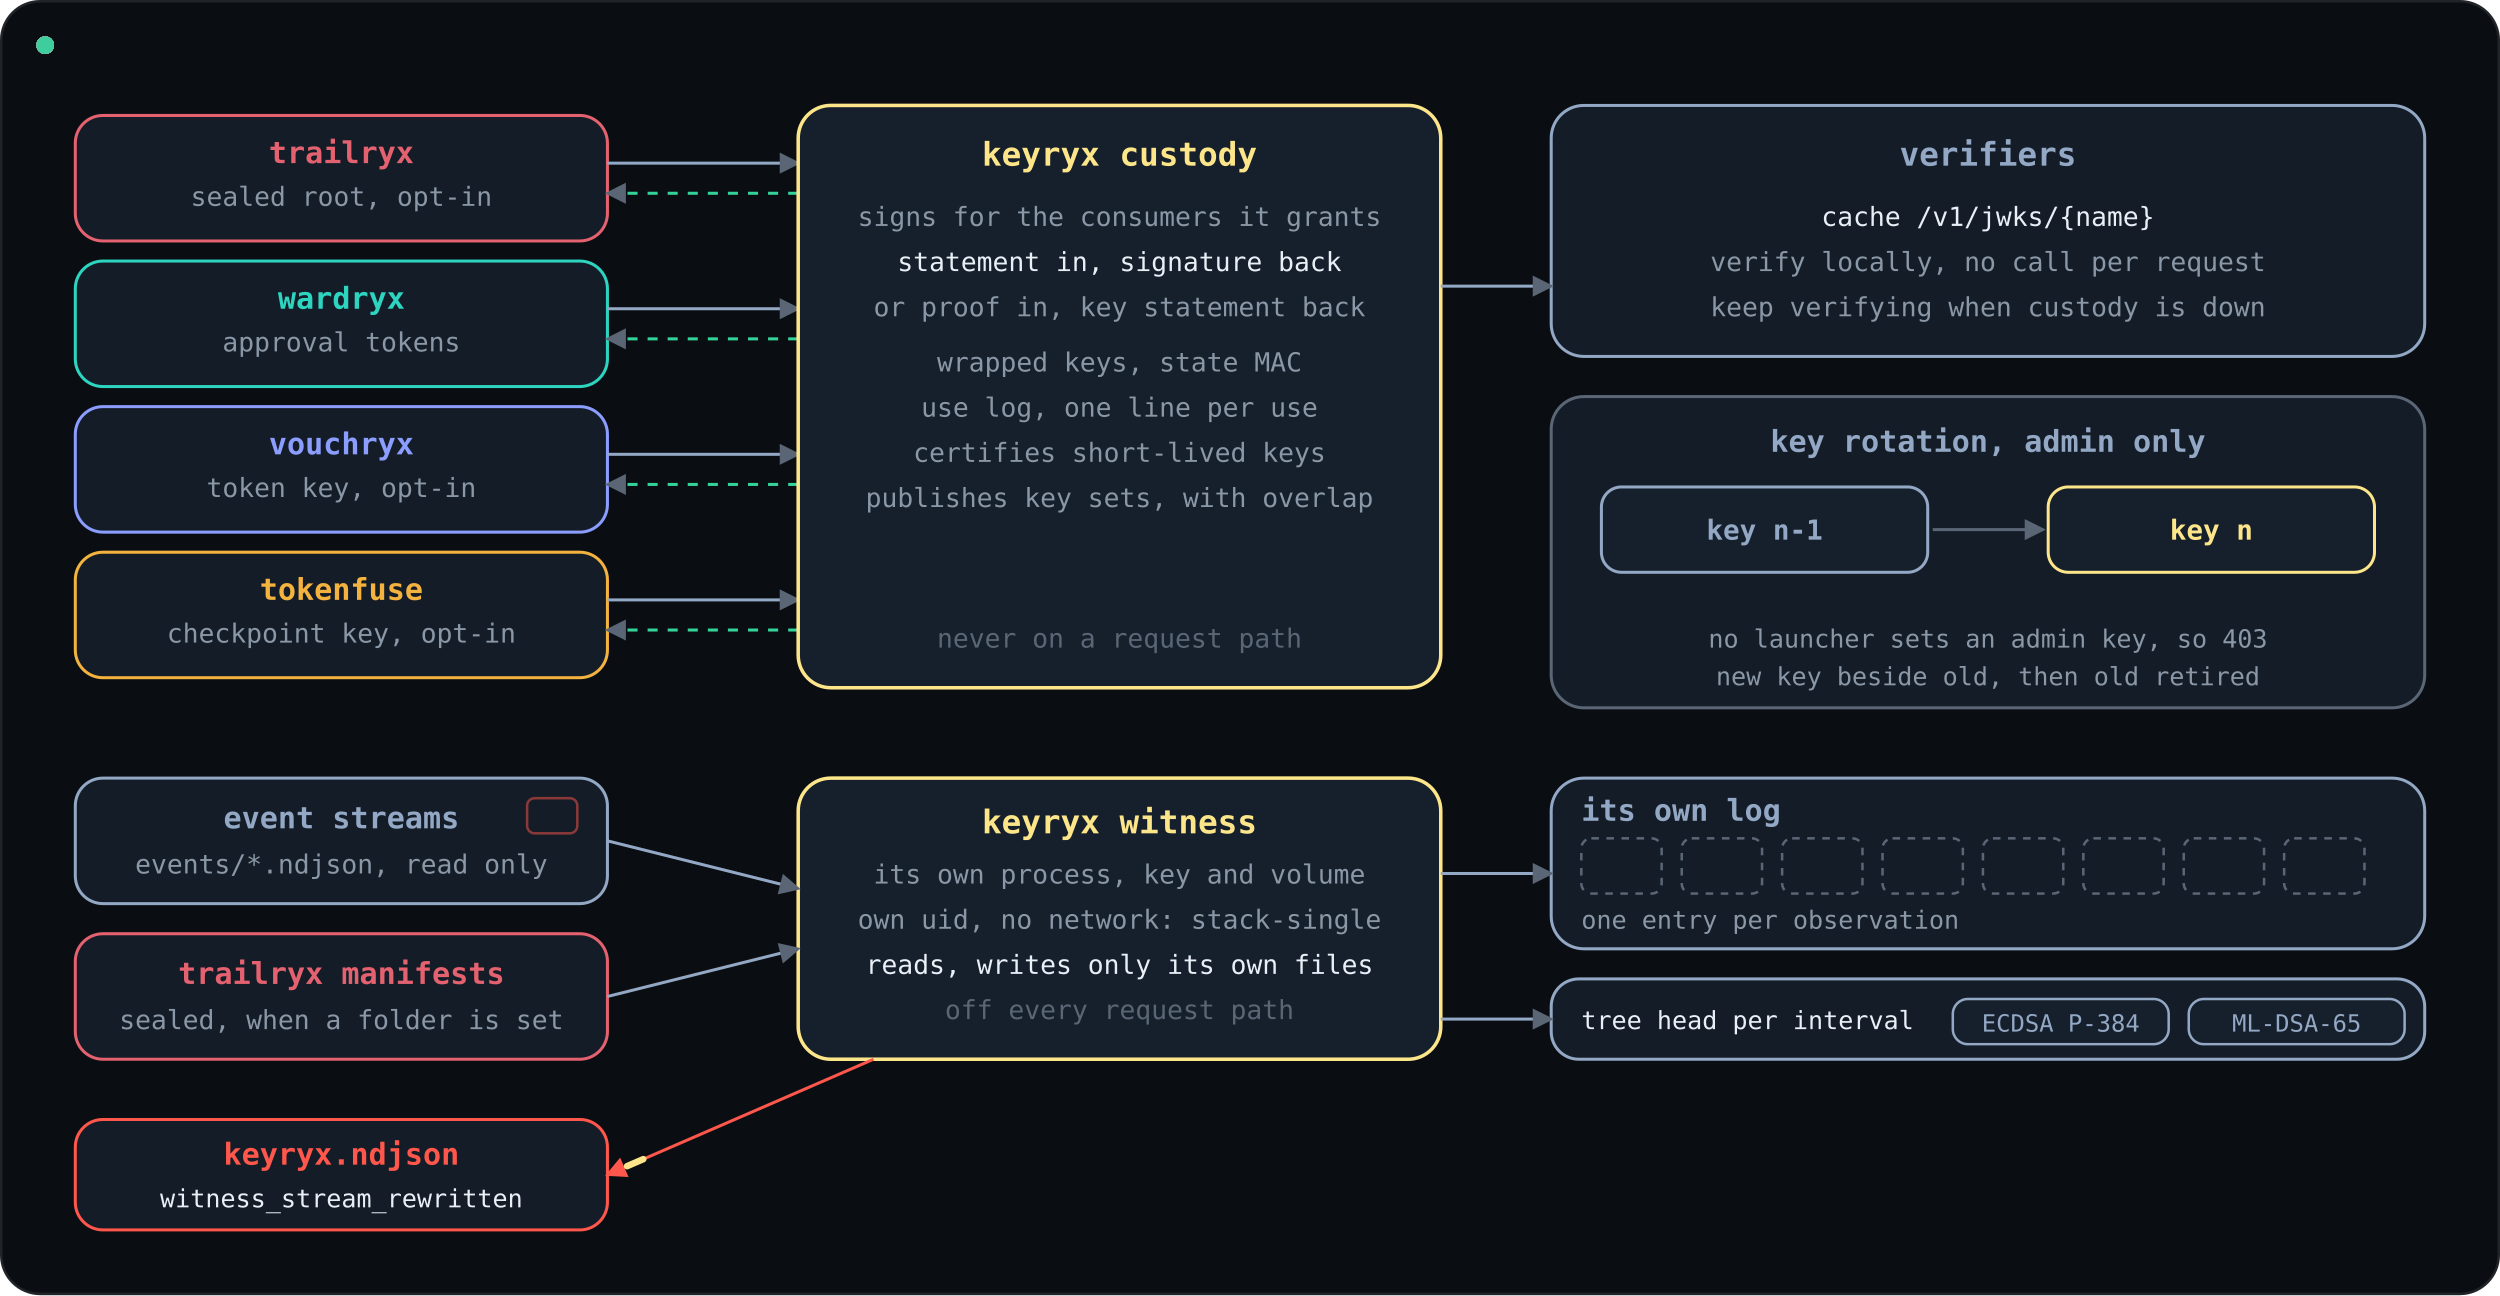
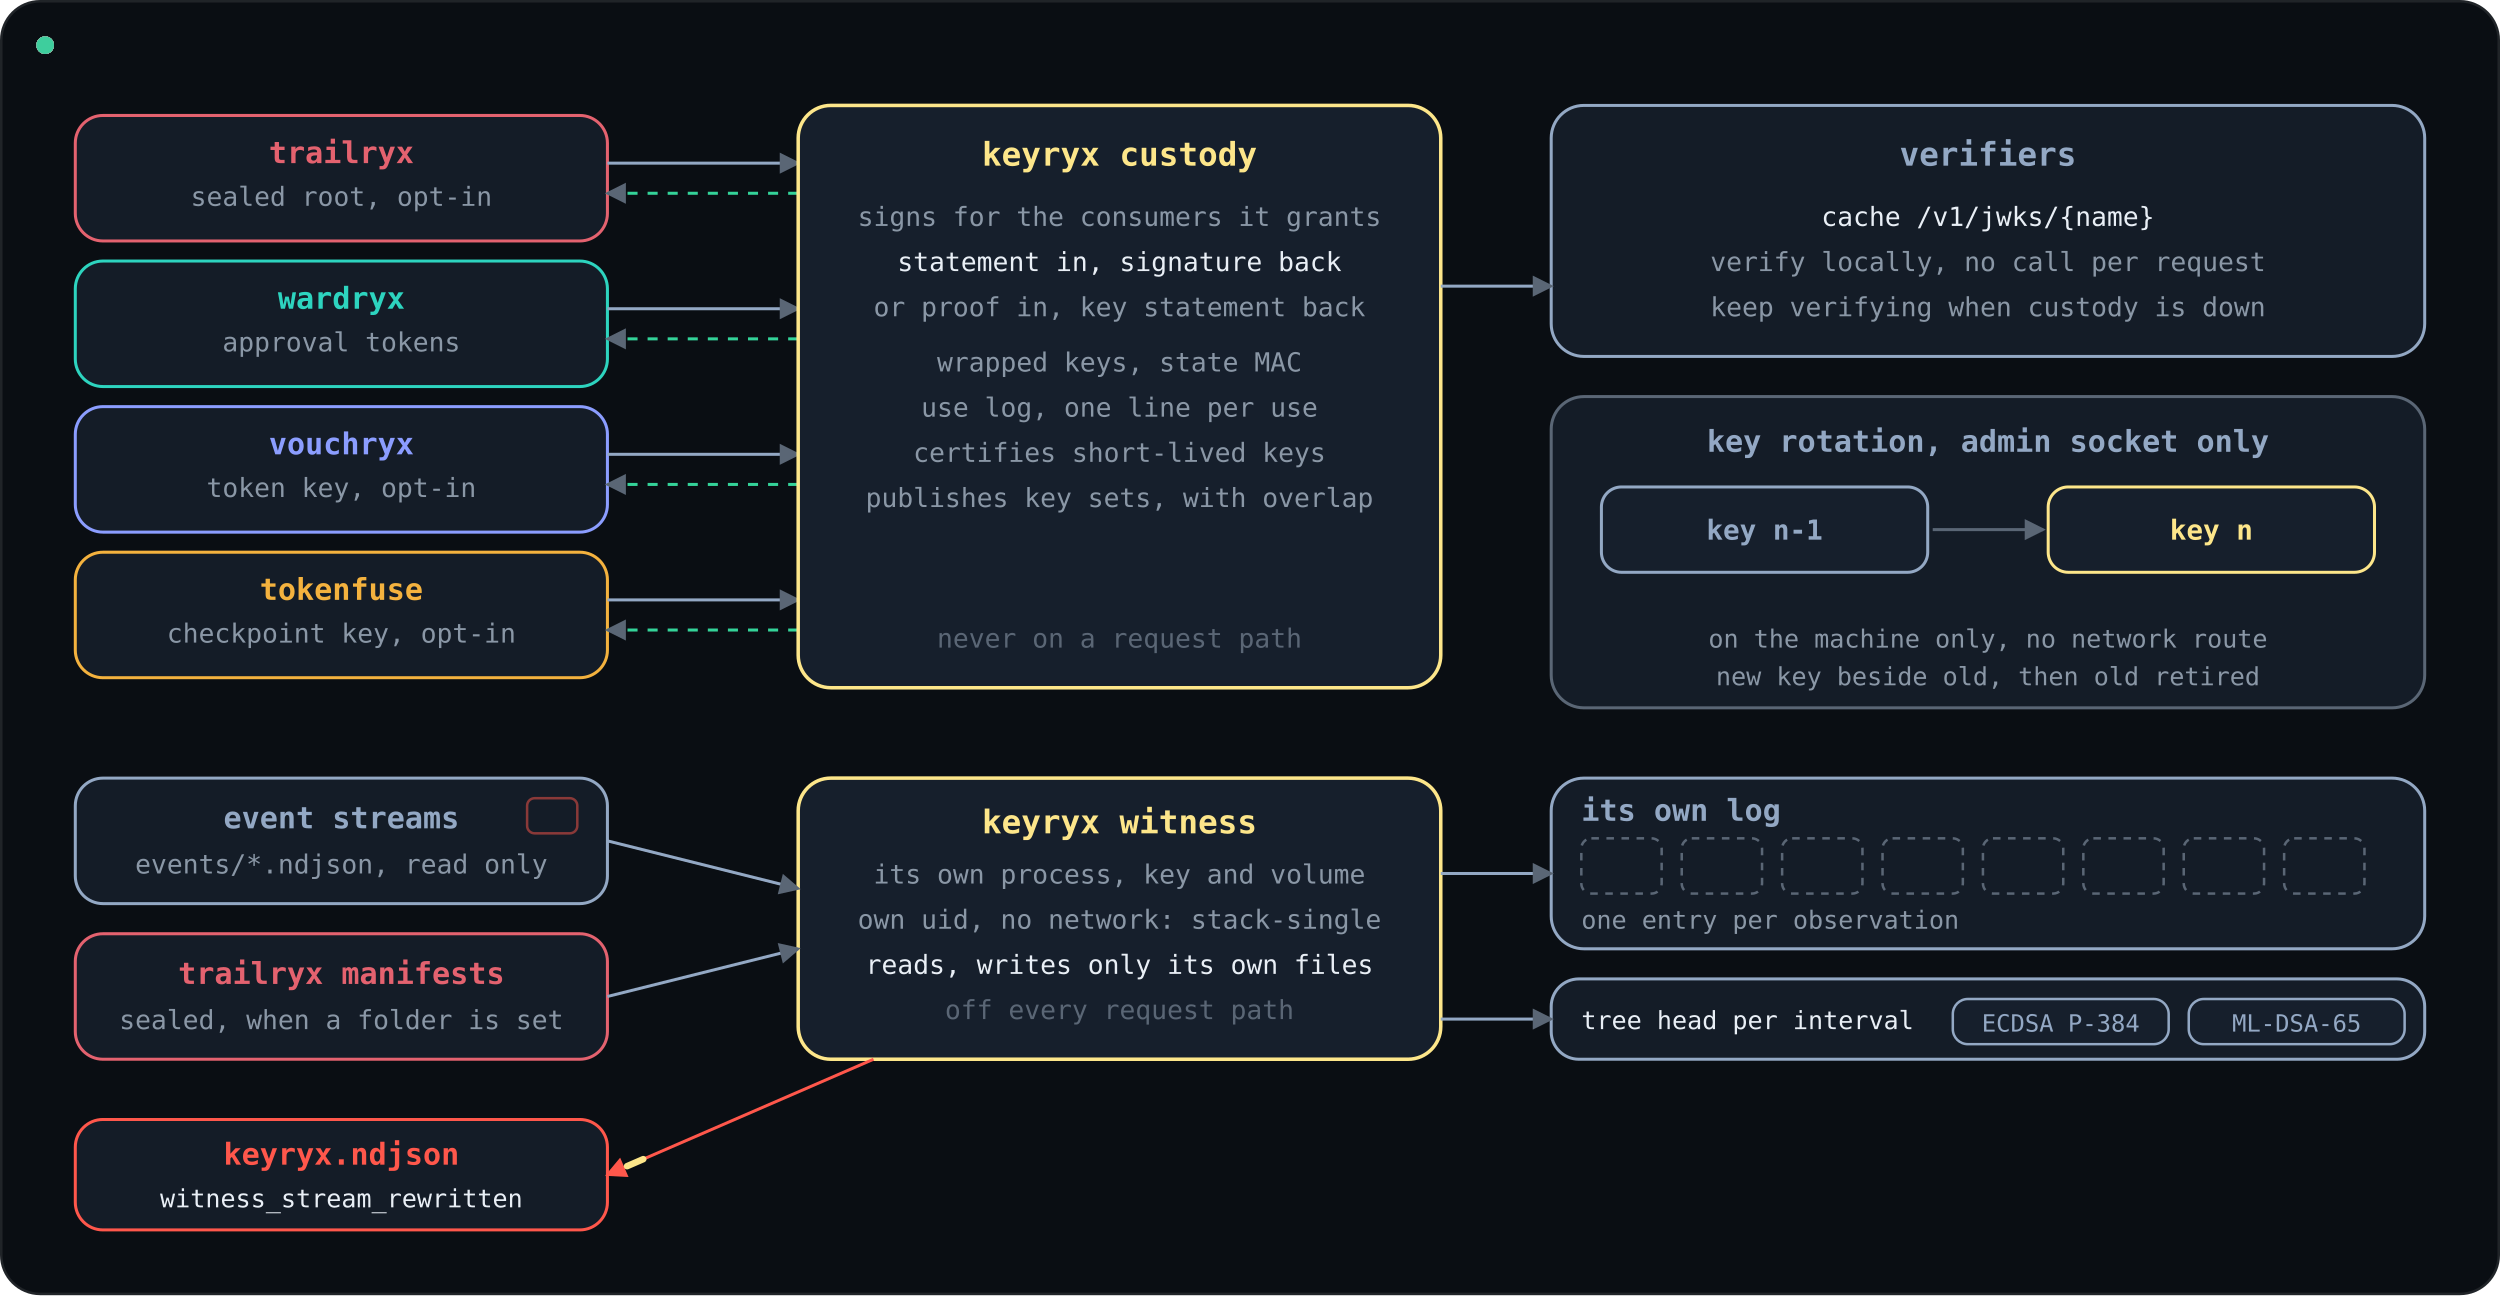
<svg xmlns="http://www.w3.org/2000/svg" viewBox="-18 -18 996 516" width="996" height="516" role="img" aria-label="Keyryx: custody signs for granted consumers and publishes key sets, and a read-only witness signs its tree heads and reports a rewritten stream">
  <style>@media (prefers-reduced-motion: reduce){.rd-anim{display:none}}</style>
  <rect x="-18" y="-18" width="996" height="516" rx="16" fill="#0A0E13" />
  <rect x="-17.5" y="-17.5" width="995" height="515" rx="15.5" fill="none" stroke="rgba(255,255,255,.09)" />
  <defs>
    <marker id="kx-a" viewBox="0 0 8 8" refX="7" refY="4" markerWidth="7" markerHeight="7" orient="auto">
      <path d="M0 0 L8 4 L0 8 z" fill="#5A6675" />
    </marker>
    <marker id="kx-r" viewBox="0 0 8 8" refX="7" refY="4" markerWidth="7" markerHeight="7" orient="auto">
      <path d="M0 0 L8 4 L0 8 z" fill="#FF574B" />
    </marker>
    <style>
            .kx-t{font-family:ui-monospace,Menlo,monospace}
            @media (prefers-reduced-motion: reduce){
              .kx-anim{display:none}
            }
          </style>
  </defs>
  <g class="kx-t" text-anchor="middle">
    <rect x="12" y="28" width="212" height="50" rx="11" fill="#141C27" stroke="#E4626F" stroke-width="1.2" />
    <text x="118" y="47" fill="#E4626F" font-size="12" font-weight="700">trailryx</text>
    <text x="118" y="64" fill="#8A97A6" font-size="10.5">sealed root, opt-in</text>
    <rect x="12" y="86" width="212" height="50" rx="11" fill="#141C27" stroke="#2DD4BF" stroke-width="1.2" />
    <text x="118" y="105" fill="#2DD4BF" font-size="12" font-weight="700">wardryx</text>
    <text x="118" y="122" fill="#8A97A6" font-size="10.5">approval tokens</text>
    <rect x="12" y="144" width="212" height="50" rx="11" fill="#141C27" stroke="#8B9DFF" stroke-width="1.2" />
    <text x="118" y="163" fill="#8B9DFF" font-size="12" font-weight="700">vouchryx</text>
    <text x="118" y="180" fill="#8A97A6" font-size="10.5">token key, opt-in</text>
    <rect x="12" y="202" width="212" height="50" rx="11" fill="#141C27" stroke="#F4B23E" stroke-width="1.2" />
    <text x="118" y="221" fill="#F4B23E" font-size="12" font-weight="700">tokenfuse</text>
    <text x="118" y="238" fill="#8A97A6" font-size="10.5">checkpoint key, opt-in</text>
    <path d="M224 47 L300 47" stroke="#93A8C4" stroke-width="1.2" fill="none" marker-end="url(#kx-a)" />
    <path d="M300 59 L224 59" stroke="#34D399" stroke-width="1.2" fill="none" stroke-dasharray="4 4" marker-end="url(#kx-a)" />
    <path d="M224 105 L300 105" stroke="#93A8C4" stroke-width="1.2" fill="none" marker-end="url(#kx-a)" />
    <path d="M300 117 L224 117" stroke="#34D399" stroke-width="1.2" fill="none" stroke-dasharray="4 4" marker-end="url(#kx-a)" />
    <path d="M224 163 L300 163" stroke="#93A8C4" stroke-width="1.2" fill="none" marker-end="url(#kx-a)" />
    <path d="M300 175 L224 175" stroke="#34D399" stroke-width="1.2" fill="none" stroke-dasharray="4 4" marker-end="url(#kx-a)" />
    <path d="M224 221 L300 221" stroke="#93A8C4" stroke-width="1.2" fill="none" marker-end="url(#kx-a)" />
    <path d="M300 233 L224 233" stroke="#34D399" stroke-width="1.2" fill="none" stroke-dasharray="4 4" marker-end="url(#kx-a)" />
    <rect x="300" y="24" width="256" height="232" rx="13" fill="#161F2C" stroke="#FDE68A" stroke-width="1.4" />
    <rect x="300" y="24" width="256" height="232" rx="13" fill="none" stroke="#0A0E13" stroke-width="1.6" class="rd-anim" opacity="0">
      <animate attributeName="opacity" values="0;.55;0" dur="3.4s" repeatCount="indefinite" />
    </rect>
    <text x="428" y="48" fill="#FDE68A" font-size="13" font-weight="700">keyryx custody</text>
    <text x="428" y="72" fill="#8A97A6" font-size="10.5">signs for the consumers it grants</text>
    <text x="428" y="90" fill="#E9EFF6" font-size="10.5">statement in, signature back</text>
    <text x="428" y="108" fill="#8A97A6" font-size="10.5">or proof in, key statement back</text>
    <text x="428" y="130" fill="#8A97A6" font-size="10.5">wrapped keys, state MAC</text>
    <text x="428" y="148" fill="#8A97A6" font-size="10.5">use log, one line per use</text>
    <text x="428" y="166" fill="#8A97A6" font-size="10.5">certifies short-lived keys</text>
    <text x="428" y="184" fill="#8A97A6" font-size="10.5">publishes key sets, with overlap</text>
    <text x="428" y="240" fill="#5A6675" font-size="10.5">never on a request path</text>
    <rect x="600" y="24" width="348" height="100" rx="13" fill="#141C27" stroke="#93A8C4" stroke-width="1.2" />
    <text x="774" y="48" fill="#93A8C4" font-size="13" font-weight="700">verifiers</text>
    <text x="774" y="72" fill="#E9EFF6" font-size="10.5">cache /v1/jwks/{name}</text>
    <text x="774" y="90" fill="#8A97A6" font-size="10.5">verify locally, no call per request</text>
    <text x="774" y="108" fill="#8A97A6" font-size="10.5">keep verifying when custody is down</text>
    <path d="M556 96 L600 96" stroke="#93A8C4" stroke-width="1.2" fill="none" marker-end="url(#kx-a)" />
    <rect x="600" y="140" width="348" height="124" rx="13" fill="#141C27" stroke="#5A6675" stroke-width="1.2" />
-     <text x="774" y="162" fill="#93A8C4" font-size="12" font-weight="700">key rotation, admin only</text>
+     <text x="774" y="162" fill="#93A8C4" font-size="12" font-weight="700">key rotation, admin socket only</text>
    <rect x="620" y="176" width="130" height="34" rx="8" fill="#161F2C" stroke="#93A8C4" stroke-width="1.2" />
    <rect x="798" y="176" width="130" height="34" rx="8" fill="#161F2C" stroke="#FDE68A" stroke-width="1.2" />
    <text x="685" y="197" fill="#93A8C4" font-size="11" font-weight="700">key n-1</text>
    <text x="863" y="197" fill="#FDE68A" font-size="11" font-weight="700">key n</text>
    <path d="M752 193 L796 193" stroke="#5A6675" stroke-width="1.2" fill="none" marker-end="url(#kx-a)" />
-     <text x="774" y="240" fill="#8A97A6" font-size="10">no launcher sets an admin key, so 403</text>
+     <text x="774" y="240" fill="#8A97A6" font-size="10">on the machine only, no network route</text>
    <text x="774" y="255" fill="#8A97A6" font-size="10">new key beside old, then old retired</text>
    <rect x="12" y="292" width="212" height="50" rx="11" fill="#141C27" stroke="#93A8C4" stroke-width="1.2" />
    <text x="118" y="312" fill="#93A8C4" font-size="12" font-weight="700">event streams</text>
    <text x="118" y="330" fill="#8A97A6" font-size="10.5">events/*.ndjson, read only</text>
    <rect x="192" y="300" width="20" height="14" rx="3" fill="none" stroke="#FF574B" stroke-width="1" stroke-opacity=".5" />
    <rect x="12" y="354" width="212" height="50" rx="11" fill="#141C27" stroke="#E4626F" stroke-width="1.2" />
    <text x="118" y="374" fill="#E4626F" font-size="12" font-weight="700">trailryx manifests</text>
    <text x="118" y="392" fill="#8A97A6" font-size="10.5">sealed, when a folder is set</text>
    <rect x="300" y="292" width="256" height="112" rx="13" fill="#161F2C" stroke="#FDE68A" stroke-width="1.4" />
    <text x="428" y="314" fill="#FDE68A" font-size="13" font-weight="700">keyryx witness</text>
    <text x="428" y="334" fill="#8A97A6" font-size="10.5">its own process, key and volume</text>
    <text x="428" y="352" fill="#8A97A6" font-size="10.5">own uid, no network: stack-single</text>
    <text x="428" y="370" fill="#E9EFF6" font-size="10.5">reads, writes only its own files</text>
    <text x="428" y="388" fill="#5A6675" font-size="10.5">off every request path</text>
    <path d="M224 317 L300 336" stroke="#93A8C4" stroke-width="1.2" fill="none" marker-end="url(#kx-a)" />
    <path d="M224 379 L300 360" stroke="#93A8C4" stroke-width="1.2" fill="none" marker-end="url(#kx-a)" />
    <rect x="600" y="292" width="348" height="68" rx="13" fill="#141C27" stroke="#93A8C4" stroke-width="1.2" />
    <text x="612" y="309" fill="#93A8C4" font-size="12" font-weight="700" text-anchor="start">its own log</text>
    <rect x="612" y="316" width="32" height="22" rx="4" fill="none" stroke="#5A6675" stroke-dasharray="3 3" />
    <rect x="652" y="316" width="32" height="22" rx="4" fill="none" stroke="#5A6675" stroke-dasharray="3 3" />
    <rect x="692" y="316" width="32" height="22" rx="4" fill="none" stroke="#5A6675" stroke-dasharray="3 3" />
    <rect x="732" y="316" width="32" height="22" rx="4" fill="none" stroke="#5A6675" stroke-dasharray="3 3" />
    <rect x="772" y="316" width="32" height="22" rx="4" fill="none" stroke="#5A6675" stroke-dasharray="3 3" />
    <rect x="812" y="316" width="32" height="22" rx="4" fill="none" stroke="#5A6675" stroke-dasharray="3 3" />
    <rect x="852" y="316" width="32" height="22" rx="4" fill="none" stroke="#5A6675" stroke-dasharray="3 3" />
    <rect x="892" y="316" width="32" height="22" rx="4" fill="none" stroke="#5A6675" stroke-dasharray="3 3" />
    <text x="612" y="352" fill="#8A97A6" font-size="10" text-anchor="start">one entry per observation</text>
    <path d="M556 330 L600 330" stroke="#93A8C4" stroke-width="1.2" fill="none" marker-end="url(#kx-a)" />
    <rect x="600" y="372" width="348" height="32" rx="11" fill="#141C27" stroke="#93A8C4" stroke-width="1.2" />
    <text x="612" y="392" fill="#E9EFF6" font-size="10" text-anchor="start">tree head per interval</text>
    <rect x="760" y="380" width="86" height="18" rx="6" fill="#161F2C" stroke="#93A8C4" stroke-width="1" />
    <rect x="854" y="380" width="86" height="18" rx="6" fill="#161F2C" stroke="#93A8C4" stroke-width="1" />
    <text x="803" y="393" fill="#93A8C4" font-size="9.5">ECDSA P-384</text>
    <text x="897" y="393" fill="#93A8C4" font-size="9.5">ML-DSA-65</text>
    <path d="M556 388 L600 388" stroke="#93A8C4" stroke-width="1.2" fill="none" marker-end="url(#kx-a)" />
    <rect x="12" y="428" width="212" height="44" rx="11" fill="#141C27" stroke="#FF574B" stroke-width="1.2" />
    <text x="118" y="446" fill="#FF574B" font-size="12" font-weight="700">keyryx.ndjson</text>
    <text x="118" y="463" fill="#E9EFF6" font-size="10">witness_stream_rewritten</text>
    <path d="M330 404 L224 450" stroke="#FF574B" stroke-width="1.2" fill="none" marker-end="url(#kx-r)" />
    <g class="kx-anim">
      <circle r="3.5" fill="#E4626F" opacity=".9">
        <animateMotion path="M224 47 L300 47" dur="3.2s" repeatCount="indefinite" keyPoints="0;1" keyTimes="0;1" calcMode="linear" />
      </circle>
      <circle r="3.5" fill="#34D399" opacity=".9">
        <animateMotion path="M300 59 L224 59" dur="4.8s" repeatCount="indefinite" keyPoints="0;0;1" keyTimes="0;0.333;1" calcMode="linear" />
      </circle>
      <circle r="3.5" fill="#2DD4BF" opacity=".9">
        <animateMotion path="M224 105 L300 105" dur="4s" repeatCount="indefinite" keyPoints="0;0;1" keyTimes="0;0.2;1" calcMode="linear" />
      </circle>
      <circle r="3.5" fill="#34D399" opacity=".9">
        <animateMotion path="M300 117 L224 117" dur="5.6s" repeatCount="indefinite" keyPoints="0;0;1" keyTimes="0;0.429;1" calcMode="linear" />
      </circle>
      <circle r="3.5" fill="#8B9DFF" opacity=".9">
        <animateMotion path="M224 163 L300 163" dur="4.8s" repeatCount="indefinite" keyPoints="0;0;1" keyTimes="0;0.333;1" calcMode="linear" />
      </circle>
      <circle r="3.5" fill="#34D399" opacity=".9">
        <animateMotion path="M300 175 L224 175" dur="6.4s" repeatCount="indefinite" keyPoints="0;0;1" keyTimes="0;0.5;1" calcMode="linear" />
      </circle>
      <circle r="3.5" fill="#F4B23E" opacity=".9">
        <animateMotion path="M224 221 L300 221" dur="5.6s" repeatCount="indefinite" keyPoints="0;0;1" keyTimes="0;0.429;1" calcMode="linear" />
      </circle>
      <circle r="3.5" fill="#34D399" opacity=".9">
        <animateMotion path="M300 233 L224 233" dur="7.2s" repeatCount="indefinite" keyPoints="0;0;1" keyTimes="0;0.556;1" calcMode="linear" />
      </circle>
      <circle r="3.5" fill="#FDE68A" opacity=".9">
        <animateMotion path="M556 96 L600 96" dur="3.4s" repeatCount="indefinite" keyPoints="0;0;1" keyTimes="0;0.118;1" calcMode="linear" />
      </circle>
      <circle r="3.5" fill="#93A8C4" opacity=".9">
        <animateMotion path="M224 317 L300 336" dur="3.4s" repeatCount="indefinite" keyPoints="0;1" keyTimes="0;1" calcMode="linear" />
      </circle>
      <circle r="3.5" fill="#E4626F" opacity=".9">
        <animateMotion path="M224 379 L300 360" dur="5.1s" repeatCount="indefinite" keyPoints="0;0;1" keyTimes="0;0.333;1" calcMode="linear" />
      </circle>
      <circle r="3.5" fill="#93A8C4" opacity=".9">
        <animateMotion path="M556 330 L600 330" dur="4.0s" repeatCount="indefinite" keyPoints="0;1" keyTimes="0;1" calcMode="linear" />
      </circle>
      <circle r="3.5" fill="#34D399" opacity=".9">
        <animateMotion path="M556 388 L600 388" dur="6s" repeatCount="indefinite" keyPoints="0;0;1" keyTimes="0;0.333;1" calcMode="linear" />
      </circle>
      <rect x="612" y="316" width="32" height="22" rx="4" fill="#93A8C4" fill-opacity=".35" stroke="#93A8C4" opacity="0">
        <animate attributeName="opacity" values="0;0;1;1" keyTimes="0;0.001;0.011;1" dur="12s" repeatCount="indefinite" />
      </rect>
      <rect x="652" y="316" width="32" height="22" rx="4" fill="#93A8C4" fill-opacity=".35" stroke="#93A8C4" opacity="0">
        <animate attributeName="opacity" values="0;0;1;1" keyTimes="0;0.101;0.111;1" dur="12s" repeatCount="indefinite" />
      </rect>
      <rect x="692" y="316" width="32" height="22" rx="4" fill="#93A8C4" fill-opacity=".35" stroke="#93A8C4" opacity="0">
        <animate attributeName="opacity" values="0;0;1;1" keyTimes="0;0.201;0.211;1" dur="12s" repeatCount="indefinite" />
      </rect>
      <rect x="732" y="316" width="32" height="22" rx="4" fill="#93A8C4" fill-opacity=".35" stroke="#93A8C4" opacity="0">
        <animate attributeName="opacity" values="0;0;1;1" keyTimes="0;0.301;0.311;1" dur="12s" repeatCount="indefinite" />
      </rect>
      <rect x="772" y="316" width="32" height="22" rx="4" fill="#93A8C4" fill-opacity=".35" stroke="#93A8C4" opacity="0">
        <animate attributeName="opacity" values="0;0;1;1" keyTimes="0;0.401;0.411;1" dur="12s" repeatCount="indefinite" />
      </rect>
      <rect x="812" y="316" width="32" height="22" rx="4" fill="#93A8C4" fill-opacity=".35" stroke="#93A8C4" opacity="0">
        <animate attributeName="opacity" values="0;0;1;1" keyTimes="0;0.501;0.511;1" dur="12s" repeatCount="indefinite" />
      </rect>
      <rect x="852" y="316" width="32" height="22" rx="4" fill="#93A8C4" fill-opacity=".35" stroke="#93A8C4" opacity="0">
        <animate attributeName="opacity" values="0;0;1;1" keyTimes="0;0.601;0.611;1" dur="12s" repeatCount="indefinite" />
      </rect>
      <rect x="892" y="316" width="32" height="22" rx="4" fill="#93A8C4" fill-opacity=".35" stroke="#93A8C4" opacity="0">
        <animate attributeName="opacity" values="0;0;1;1" keyTimes="0;0.701;0.711;1" dur="12s" repeatCount="indefinite" />
      </rect>
      <rect x="192" y="300" width="20" height="14" rx="3" fill="#FF574B" opacity="0">
        <animate attributeName="opacity" values="0;0.95;0.95;0" keyTimes="0;0.06;0.22;0.3" dur="12s" repeatCount="indefinite" />
      </rect>
      <circle r="4" fill="#FF574B" opacity="0">
        <animate attributeName="opacity" values="0;0.95;0.95;0" keyTimes="0;0.04;0.5;0.52" dur="12s" repeatCount="indefinite" />
        <animateMotion dur="12s" repeatCount="indefinite" keyPoints="0;1" keyTimes="0;1" calcMode="linear" path="M202 307 L300 336 L330 404 L224 450" />
      </circle>
      <rect x="12" y="428" width="212" height="44" rx="11" fill="none" stroke="#93A8C4" stroke-width="1.6" opacity="0">
        <animate attributeName="opacity" values="0;0;1;1;0" keyTimes="0;0.55;0.6;0.9;0.95" dur="12s" repeatCount="indefinite" />
      </rect>
      <rect x="620" y="176" width="130" height="34" rx="8" fill="none" stroke="#93A8C4" stroke-width="1.2" stroke-dasharray="4 3" opacity="0">
        <animate attributeName="opacity" values="0;0;1;1;0" keyTimes="0;0.5;0.56;0.92;0.97" dur="12s" repeatCount="indefinite" />
      </rect>
    </g>
  </g>
  <g fill="none" class="rd-anim">
    <path d="M224 47 L300 47" fill="none" pathLength="100" stroke="#FDE68A" stroke-width="2.6" stroke-linecap="round" stroke-dasharray="7 100" stroke-dashoffset="7">
      <animate attributeName="stroke-dashoffset" from="7" to="-100" dur="2.4s" begin="-0.00s" repeatCount="indefinite" />
    </path>
    <path d="M300 59 L224 59" fill="none" pathLength="100" stroke="#FDE68A" stroke-width="2.6" stroke-linecap="round" stroke-dasharray="7 100" stroke-dashoffset="7">
      <animate attributeName="stroke-dashoffset" from="7" to="-100" dur="2.4s" begin="-0.37s" repeatCount="indefinite" />
    </path>
    <path d="M224 105 L300 105" fill="none" pathLength="100" stroke="#FDE68A" stroke-width="2.6" stroke-linecap="round" stroke-dasharray="7 100" stroke-dashoffset="7">
      <animate attributeName="stroke-dashoffset" from="7" to="-100" dur="2.4s" begin="-0.74s" repeatCount="indefinite" />
    </path>
    <path d="M300 117 L224 117" fill="none" pathLength="100" stroke="#FDE68A" stroke-width="2.6" stroke-linecap="round" stroke-dasharray="7 100" stroke-dashoffset="7">
      <animate attributeName="stroke-dashoffset" from="7" to="-100" dur="2.4s" begin="-1.11s" repeatCount="indefinite" />
    </path>
    <path d="M224 163 L300 163" fill="none" pathLength="100" stroke="#FDE68A" stroke-width="2.6" stroke-linecap="round" stroke-dasharray="7 100" stroke-dashoffset="7">
      <animate attributeName="stroke-dashoffset" from="7" to="-100" dur="2.4s" begin="-1.48s" repeatCount="indefinite" />
    </path>
    <path d="M300 175 L224 175" fill="none" pathLength="100" stroke="#FDE68A" stroke-width="2.6" stroke-linecap="round" stroke-dasharray="7 100" stroke-dashoffset="7">
      <animate attributeName="stroke-dashoffset" from="7" to="-100" dur="2.4s" begin="-1.85s" repeatCount="indefinite" />
    </path>
    <path d="M224 221 L300 221" fill="none" pathLength="100" stroke="#FDE68A" stroke-width="2.6" stroke-linecap="round" stroke-dasharray="7 100" stroke-dashoffset="7">
      <animate attributeName="stroke-dashoffset" from="7" to="-100" dur="2.4s" begin="-2.22s" repeatCount="indefinite" />
    </path>
    <path d="M300 233 L224 233" fill="none" pathLength="100" stroke="#FDE68A" stroke-width="2.6" stroke-linecap="round" stroke-dasharray="7 100" stroke-dashoffset="7">
      <animate attributeName="stroke-dashoffset" from="7" to="-100" dur="2.4s" begin="-2.59s" repeatCount="indefinite" />
    </path>
    <path d="M556 96 L600 96" fill="none" pathLength="100" stroke="#FDE68A" stroke-width="2.6" stroke-linecap="round" stroke-dasharray="7 100" stroke-dashoffset="7">
      <animate attributeName="stroke-dashoffset" from="7" to="-100" dur="2.4s" begin="-2.96s" repeatCount="indefinite" />
    </path>
    <path d="M752 193 L796 193" fill="none" pathLength="100" stroke="#FDE68A" stroke-width="2.6" stroke-linecap="round" stroke-dasharray="7 100" stroke-dashoffset="7">
      <animate attributeName="stroke-dashoffset" from="7" to="-100" dur="2.4s" begin="-3.33s" repeatCount="indefinite" />
    </path>
    <path d="M224 317 L300 336" fill="none" pathLength="100" stroke="#FDE68A" stroke-width="2.6" stroke-linecap="round" stroke-dasharray="7 100" stroke-dashoffset="7">
      <animate attributeName="stroke-dashoffset" from="7" to="-100" dur="2.4s" begin="-3.70s" repeatCount="indefinite" />
    </path>
    <path d="M224 379 L300 360" fill="none" pathLength="100" stroke="#FDE68A" stroke-width="2.6" stroke-linecap="round" stroke-dasharray="7 100" stroke-dashoffset="7">
      <animate attributeName="stroke-dashoffset" from="7" to="-100" dur="2.4s" begin="-4.07s" repeatCount="indefinite" />
    </path>
    <path d="M556 330 L600 330" fill="none" pathLength="100" stroke="#FDE68A" stroke-width="2.6" stroke-linecap="round" stroke-dasharray="7 100" stroke-dashoffset="7">
      <animate attributeName="stroke-dashoffset" from="7" to="-100" dur="2.4s" begin="-4.44s" repeatCount="indefinite" />
    </path>
    <path d="M556 388 L600 388" fill="none" pathLength="100" stroke="#FDE68A" stroke-width="2.6" stroke-linecap="round" stroke-dasharray="7 100" stroke-dashoffset="7">
      <animate attributeName="stroke-dashoffset" from="7" to="-100" dur="2.4s" begin="-4.81s" repeatCount="indefinite" />
    </path>
    <path d="M330 404 L224 450" fill="none" pathLength="100" stroke="#FDE68A" stroke-width="2.6" stroke-linecap="round" stroke-dasharray="7 100" stroke-dashoffset="7">
      <animate attributeName="stroke-dashoffset" from="7" to="-100" dur="2.4s" begin="-5.18s" repeatCount="indefinite" />
    </path>
  </g>
</svg>
